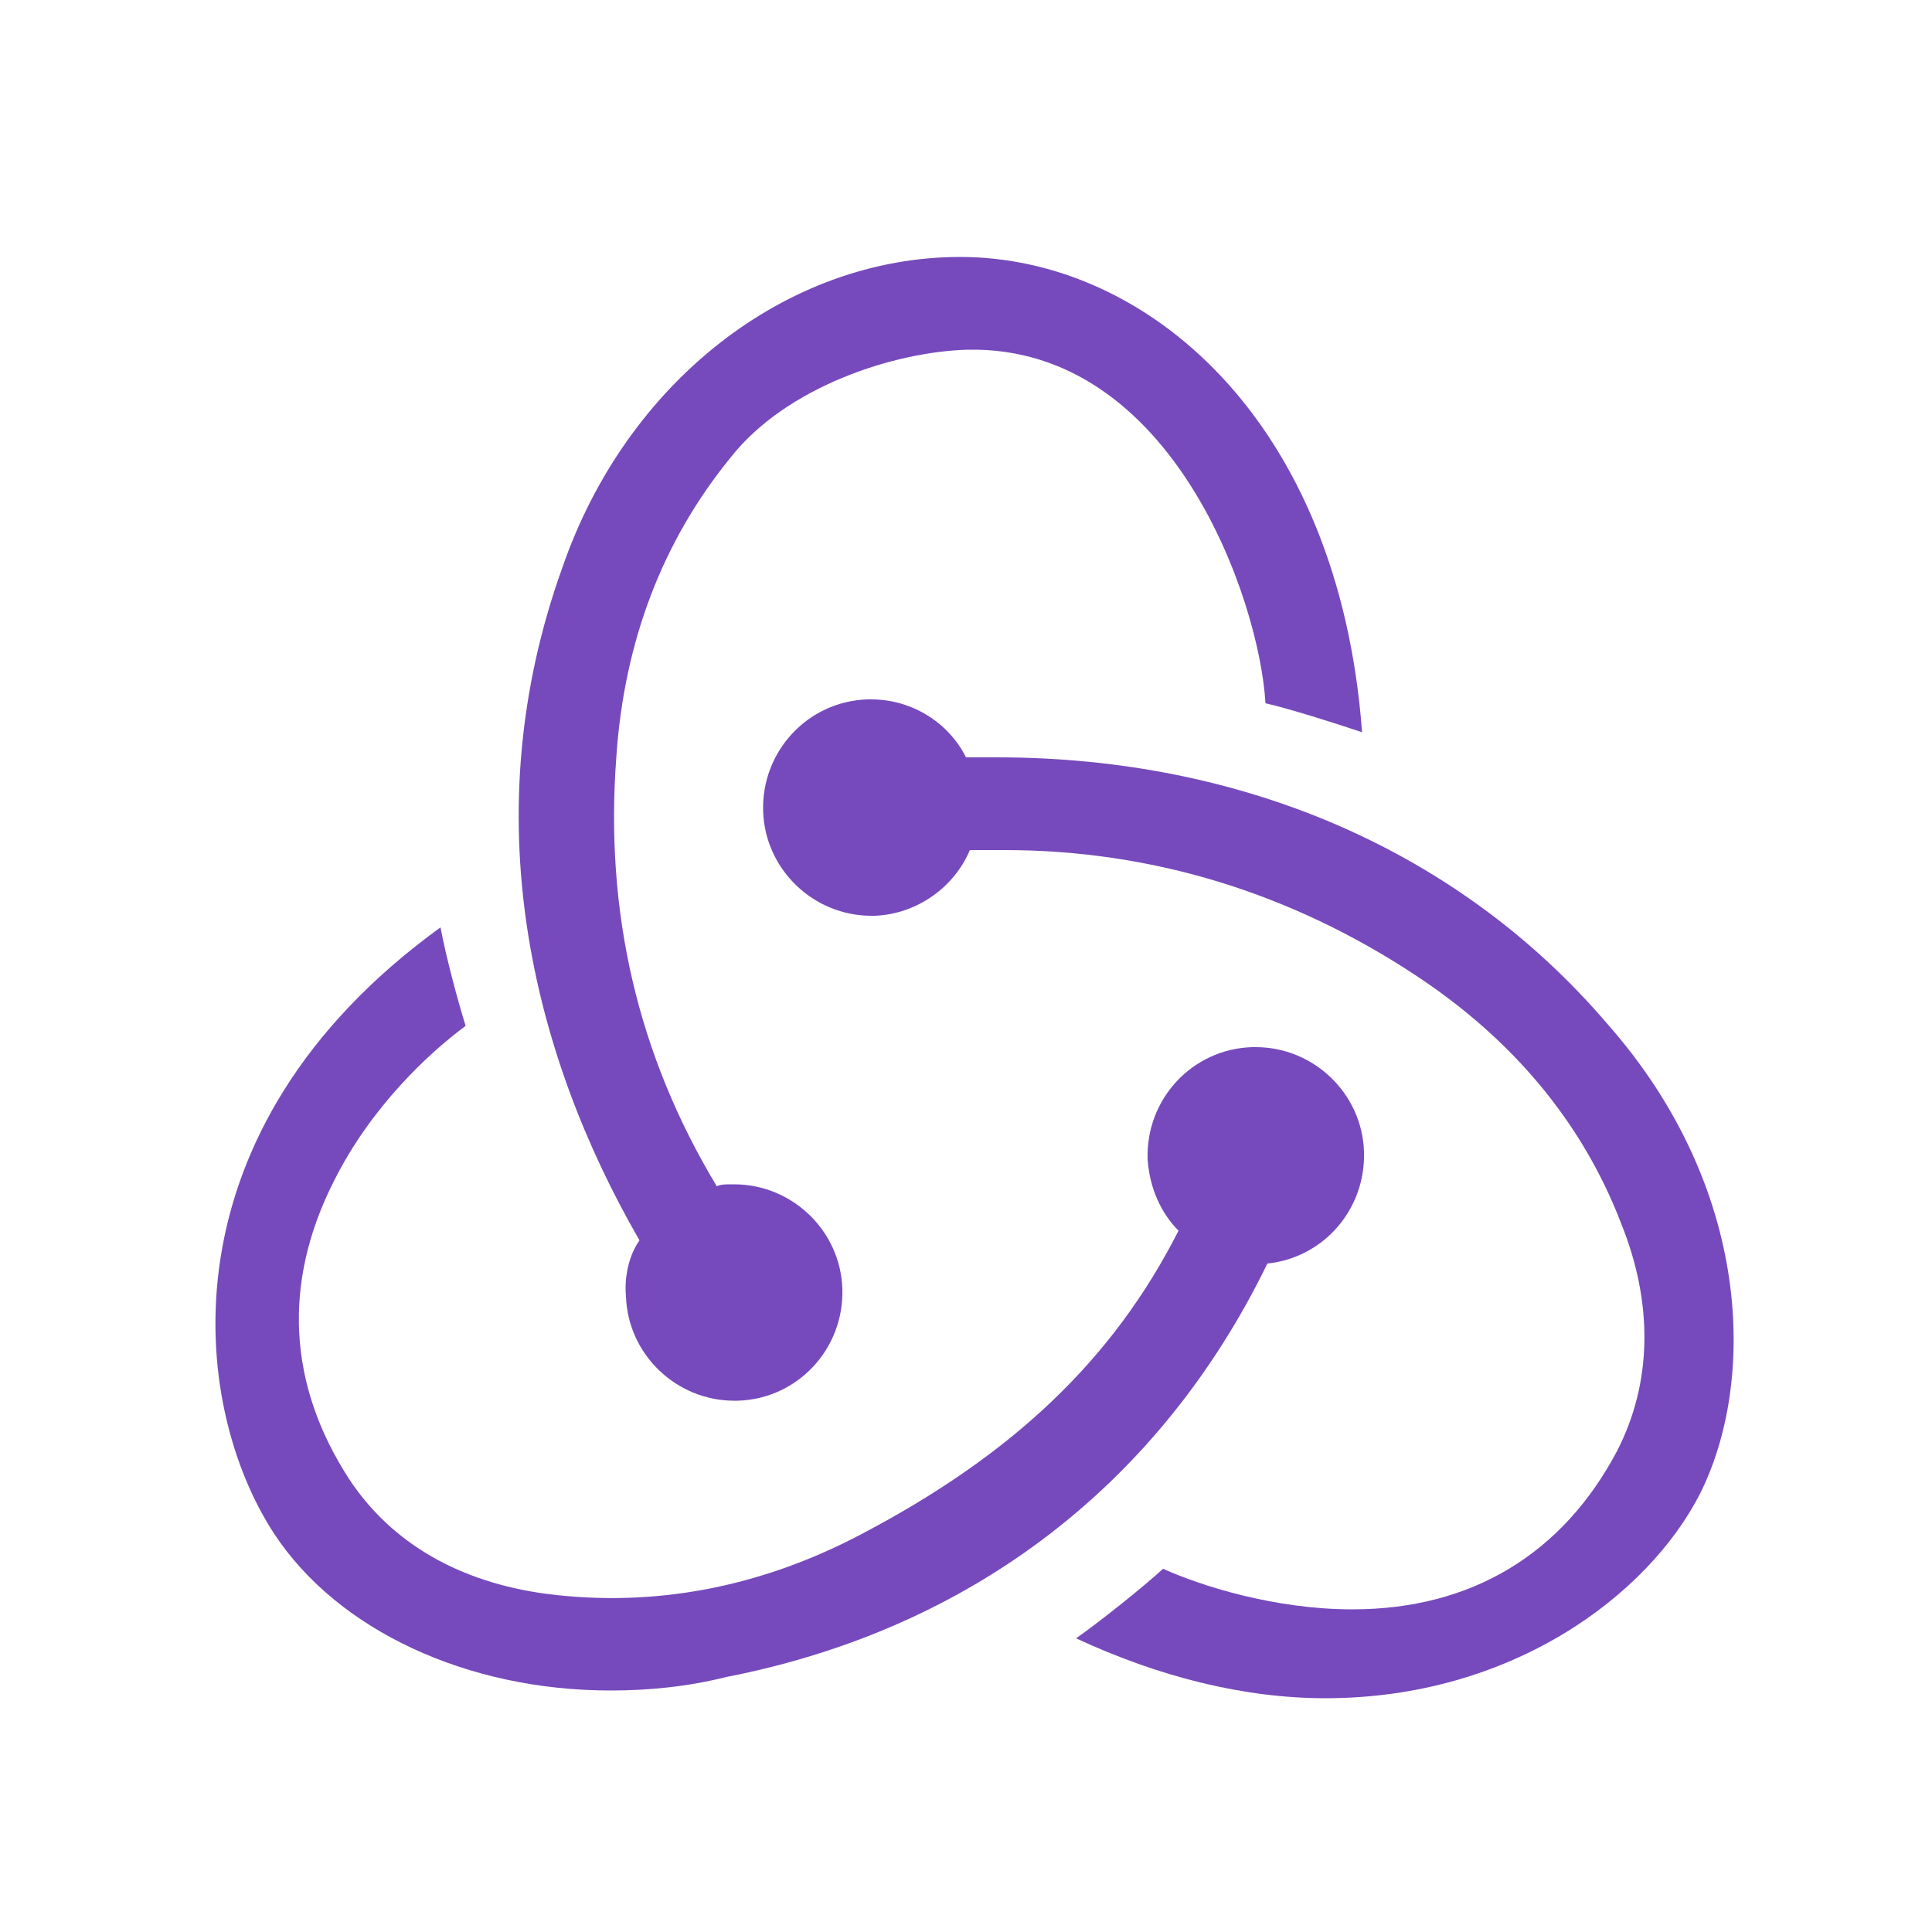
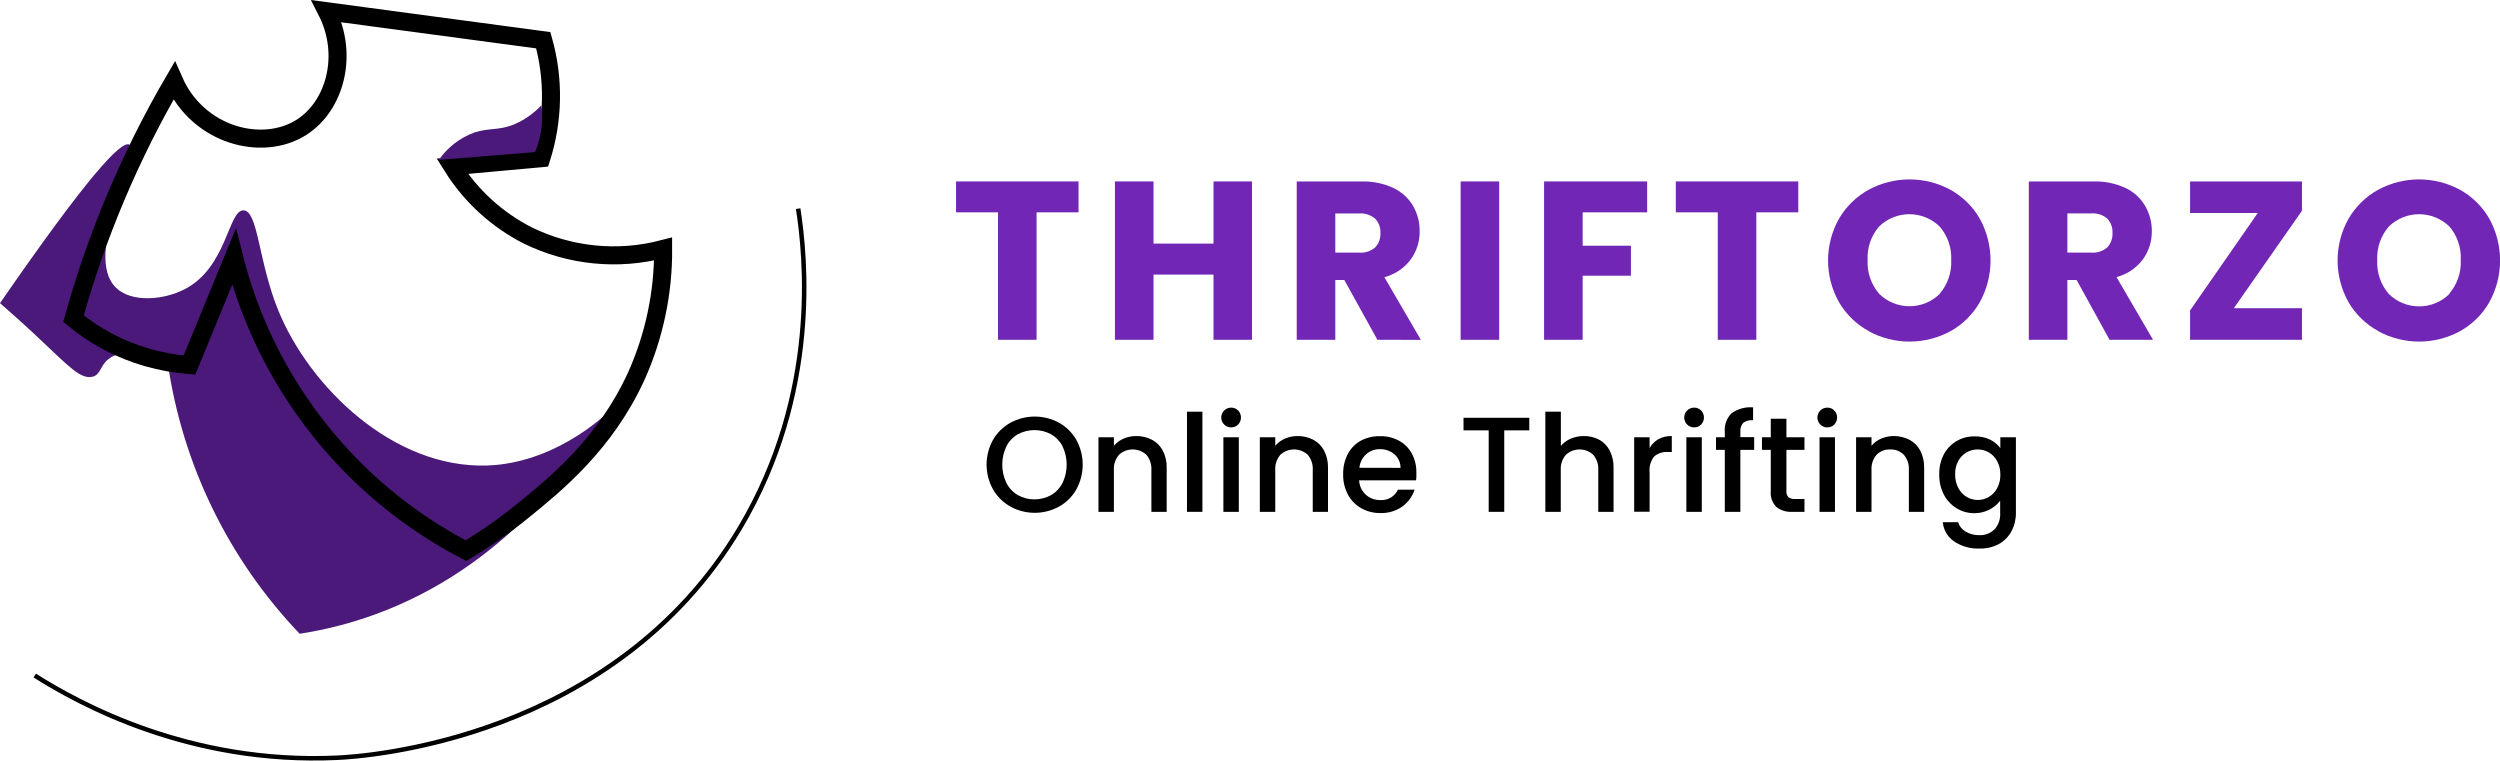
- <svg xmlns="http://www.w3.org/2000/svg" viewBox="0 0 100 100">
-   <g fill="#764ABC">
-     <path d="M65.6 65.4c2.9-.3 5.1-2.8 5-5.8-.1-3-2.6-5.4-5.6-5.4h-.2c-3.1.1-5.5 2.7-5.4 5.8.1 1.5.7 2.8 1.6 3.7-3.4 6.7-8.6 11.6-16.4 15.7-5.3 2.8-10.8 3.8-16.3 3.1-4.5-.6-8-2.6-10.2-5.9-3.2-4.9-3.5-10.2-.8-15.5 1.9-3.8 4.9-6.6 6.8-8-.4-1.3-1-3.5-1.3-5.1-14.5 10.5-13 24.7-8.6 31.4 3.3 5 10 8.1 17.4 8.1 2 0 4-.2 6-.7 12.8-2.5 22.5-10.1 28-21.4z" />
-     <path d="M83.2 53c-7.6-8.9-18.8-13.8-31.6-13.8H50c-.9-1.8-2.8-3-4.9-3h-.2c-3.1.1-5.5 2.7-5.4 5.8.1 3 2.6 5.4 5.6 5.4h.2c2.2-.1 4.1-1.5 4.9-3.4H52c7.6 0 14.8 2.2 21.3 6.5 5 3.3 8.6 7.6 10.6 12.8 1.7 4.2 1.6 8.3-.2 11.8-2.8 5.3-7.5 8.2-13.7 8.2-4 0-7.8-1.2-9.8-2.1-1.1 1-3.1 2.6-4.5 3.6 4.3 2 8.7 3.1 12.9 3.1 9.6 0 16.7-5.3 19.4-10.6 2.9-5.8 2.7-15.8-4.8-24.3z" />
-     <path d="M32.4 67.1c.1 3 2.6 5.4 5.6 5.4h.2c3.1-.1 5.5-2.7 5.4-5.8-.1-3-2.6-5.4-5.6-5.4h-.2c-.2 0-.5 0-.7.1-4.1-6.8-5.8-14.2-5.2-22.2.4-6 2.4-11.2 5.9-15.5 2.9-3.7 8.5-5.5 12.3-5.6 10.6-.2 15.1 13 15.4 18.3 1.3.3 3.5 1 5 1.5-1.2-16.2-11.2-24.6-20.8-24.6-9 0-17.3 6.5-20.6 16.1-4.6 12.8-1.6 25.1 4 34.8-.5.7-.8 1.8-.7 2.9z" />
+ <svg xmlns="http://www.w3.org/2000/svg" viewBox="0 0 554.18 168.59">
+   <defs>
+     <style>.cls-1{fill:#4b1979;}.cls-2,.cls-3{fill:none;stroke:#000;stroke-miterlimit:10;}.cls-2{stroke-width:4px;}.cls-4{fill:#7126b5;}</style>
+   </defs>
+   <g id="Layer_2" data-name="Layer 2">
+     <g id="Layer_1-2" data-name="Layer 1">
+       <path class="cls-1" d="M28.71,32.06C26.9,31,19.28,39.3,0,67.2c2.66,2.32,5.69,5,9,8.15,6.31,5.92,8.92,8.84,11.57,8.14,1.74-.46,1.61-2.38,3.43-3.86,3.28-2.65,8.92-1.08,13.16.66a109.68,109.68,0,0,0,29.27,60.2,88.3,88.3,0,0,0,16.71-4.29c28.58-10.4,44.56-33.06,51.43-44.57C122.76,102,112,103.06,108,103.19c-20.89.68-39.37-17.46-46.27-34.27C57.25,58,57.24,46.75,54,46.63c-3.45-.12-3.62,12.67-13.12,17.51-4.65,2.38-11.72,3-15.17-.37C18.15,56.45,31.52,33.68,28.71,32.06Z" />
+       <path class="cls-2" d="M38.57,17.92A223.63,223.63,0,0,0,16.29,70.63,44.59,44.59,0,0,0,24,75.77a46.2,46.2,0,0,0,18,5.15l9.86-24a101.15,101.15,0,0,0,51.43,65.14A107.72,107.72,0,0,0,116,113.15c7.21-5.85,18.14-14.73,25-29.66a67.91,67.91,0,0,0,6-28.29,43.35,43.35,0,0,1-30-3,42.48,42.48,0,0,1-16.75-15.34L120,35.06a45.48,45.48,0,0,0,.43-26.14l-48-6.43c4.95,9.71,1.82,21-5.57,25.71C58.12,33.8,43.88,30,38.57,17.92Z" />
+       <path class="cls-1" d="M97.29,35.44a16.35,16.35,0,0,1,7.9-6.08c3.3-1.09,5.5-.34,9.08-1.92A18.07,18.07,0,0,0,120,23.35a20.3,20.3,0,0,1,.11,4.37,20,20,0,0,1-1.5,6Z" />
+       <path d="M224,112.3a10.11,10.11,0,0,1-3.87-3.81,11.27,11.27,0,0,1,0-11A10.16,10.16,0,0,1,224,93.7a11.28,11.28,0,0,1,10.74,0,10,10,0,0,1,3.85,3.8,11.41,11.41,0,0,1,0,11,10,10,0,0,1-3.85,3.81,11.21,11.21,0,0,1-10.74,0Zm9-2.55a6.56,6.56,0,0,0,2.54-2.7,9.49,9.49,0,0,0,0-8.11A6.48,6.48,0,0,0,233,96.27a7.79,7.79,0,0,0-7.38,0,6.46,6.46,0,0,0-2.53,2.67,9.4,9.4,0,0,0,0,8.11,6.54,6.54,0,0,0,2.53,2.7,7.64,7.64,0,0,0,7.38,0Z" />
+       <path d="M255.34,97.47a5.75,5.75,0,0,1,2.41,2.4,7.89,7.89,0,0,1,.87,3.84v9.75h-3.39v-9.24a4.81,4.81,0,0,0-1.11-3.41,4.49,4.49,0,0,0-6.07,0,4.77,4.77,0,0,0-1.13,3.41v9.24H243.5V96.93h3.42v1.89a5.68,5.68,0,0,1,2.15-1.59,6.83,6.83,0,0,1,2.77-.57A7.43,7.43,0,0,1,255.34,97.47Z" />
+       <path d="M266.54,91.26v22.2h-3.42V91.26Z" />
+       <path d="M271.37,94.11a2.19,2.19,0,0,1,1.56-3.75,2.08,2.08,0,0,1,1.53.63,2.25,2.25,0,0,1,0,3.12,2.08,2.08,0,0,1-1.53.63A2.12,2.12,0,0,1,271.37,94.11Zm3.24,2.82v16.53h-3.42V96.93Z" />
+       <path d="M291.1,97.47a5.75,5.75,0,0,1,2.41,2.4,7.89,7.89,0,0,1,.87,3.84v9.75H291v-9.24a4.81,4.81,0,0,0-1.11-3.41,4.49,4.49,0,0,0-6.07,0,4.77,4.77,0,0,0-1.13,3.41v9.24h-3.42V96.93h3.42v1.89a5.68,5.68,0,0,1,2.15-1.59,6.83,6.83,0,0,1,2.77-.57A7.43,7.43,0,0,1,291.1,97.47Z" />
+       <path d="M313.91,106.47H301.28a4.59,4.59,0,0,0,1.47,3.18,4.64,4.64,0,0,0,3.24,1.2,4,4,0,0,0,3.9-2.31h3.69a7.42,7.42,0,0,1-2.71,3.73,8,8,0,0,1-4.88,1.46,8.43,8.43,0,0,1-4.24-1.07,7.58,7.58,0,0,1-2.94-3,9.13,9.13,0,0,1-1.07-4.48,9.39,9.39,0,0,1,1-4.49,7.27,7.27,0,0,1,2.91-3,8.64,8.64,0,0,1,4.3-1,8.42,8.42,0,0,1,4.17,1,7.19,7.19,0,0,1,2.85,2.86,8.65,8.65,0,0,1,1,4.25A10.69,10.69,0,0,1,313.91,106.47Zm-3.45-2.76a3.89,3.89,0,0,0-1.35-3,4.83,4.83,0,0,0-3.27-1.14,4.39,4.39,0,0,0-3,1.12,4.71,4.71,0,0,0-1.5,3Z" />
+       <path d="M339,92.61V95.4h-5.55v18.06H330V95.4h-5.58V92.61Z" />
+       <path d="M354.49,97.47a5.77,5.77,0,0,1,2.34,2.4,8,8,0,0,1,.85,3.84v9.75h-3.39v-9.24a4.81,4.81,0,0,0-1.11-3.41,4.49,4.49,0,0,0-6.07,0,4.77,4.77,0,0,0-1.13,3.41v9.24h-3.42V91.26H346v7.59a5.68,5.68,0,0,1,2.21-1.62,7.35,7.35,0,0,1,2.92-.57A7,7,0,0,1,354.49,97.47Z" />
+       <path d="M367.59,97.36a5.92,5.92,0,0,1,3-.7v3.54h-.87a4.18,4.18,0,0,0-3.05,1,4.88,4.88,0,0,0-1,3.54v8.7h-3.42V96.93h3.42v2.4A5.37,5.37,0,0,1,367.59,97.36Z" />
+       <path d="M374,94.11a2.19,2.19,0,0,1,1.56-3.75,2.08,2.08,0,0,1,1.53.63,2.25,2.25,0,0,1,0,3.12,2.08,2.08,0,0,1-1.53.63A2.12,2.12,0,0,1,374,94.11Zm3.24,2.82v16.53h-3.42V96.93Z" />
+       <path d="M388.85,99.72h-3.06v13.74h-3.45V99.72h-1.95V96.93h1.95V95.76a5.21,5.21,0,0,1,1.51-4.16,7.2,7.2,0,0,1,4.76-1.3v2.85a3.21,3.21,0,0,0-2.19.58,2.7,2.7,0,0,0-.63,2v1.17h3.06Z" />
+       <path d="M396,99.72v9.15a1.74,1.74,0,0,0,.43,1.33,2.18,2.18,0,0,0,1.49.41H400v2.85h-2.7a5.2,5.2,0,0,1-3.54-1.08,4.45,4.45,0,0,1-1.23-3.51V99.72h-1.95V96.93h1.95V92.82H396v4.11h4v2.79Z" />
+       <path d="M403.52,94.11a2.19,2.19,0,0,1,1.56-3.75,2.08,2.08,0,0,1,1.53.63,2.25,2.25,0,0,1,0,3.12,2.08,2.08,0,0,1-1.53.63A2.12,2.12,0,0,1,403.52,94.11Zm3.24,2.82v16.53h-3.42V96.93Z" />
+       <path d="M423.24,97.47a5.77,5.77,0,0,1,2.42,2.4,7.89,7.89,0,0,1,.87,3.84v9.75h-3.39v-9.24a4.81,4.81,0,0,0-1.11-3.41,4,4,0,0,0-3-1.18,4,4,0,0,0-3.05,1.18,4.77,4.77,0,0,0-1.12,3.41v9.24h-3.42V96.93h3.42v1.89A5.64,5.64,0,0,1,417,97.23a6.88,6.88,0,0,1,2.78-.57A7.39,7.39,0,0,1,423.24,97.47Z" />
+       <path d="M441.09,97.42a6.57,6.57,0,0,1,2.33,1.91v-2.4h3.45v16.8a8.43,8.43,0,0,1-1,4.06,7,7,0,0,1-2.78,2.81,8.69,8.69,0,0,1-4.33,1,9.41,9.41,0,0,1-5.58-1.58,5.8,5.8,0,0,1-2.52-4.27h3.39a3.66,3.66,0,0,0,1.66,2.08,5.66,5.66,0,0,0,3.05.8,4.54,4.54,0,0,0,3.34-1.26,4.92,4.92,0,0,0,1.28-3.66V111a7.16,7.16,0,0,1-5.73,2.76,7.42,7.42,0,0,1-3.95-1.1,7.73,7.73,0,0,1-2.82-3.06,9.39,9.39,0,0,1-1-4.45,9.15,9.15,0,0,1,1-4.41,7.52,7.52,0,0,1,6.77-4A7.31,7.31,0,0,1,441.09,97.42Zm1.62,4.79a4.94,4.94,0,0,0-1.84-1.92,4.83,4.83,0,0,0-2.46-.66,4.85,4.85,0,0,0-4.31,2.53,5.92,5.92,0,0,0-.7,3,6.16,6.16,0,0,0,.7,3,5,5,0,0,0,1.86,2,4.83,4.83,0,0,0,4.91,0,4.93,4.93,0,0,0,1.84-1.94,6.05,6.05,0,0,0,.71-3A6,6,0,0,0,442.71,102.21Z" />
+       <path class="cls-3" d="M7.7,149.75c9.73,6.15,34.23,19.76,67.08,18.22,5.93-.27,61.23-3.8,89.29-51,17.74-29.87,14.49-60.21,12.86-70.72" />
+       <path class="cls-4" d="M239.08,40.22v6.85h-9.3V75.32h-8.55V47.07h-9.3V40.22Z" />
+       <path class="cls-4" d="M277.53,40.22v35.1H269V60.87h-13.3V75.32h-8.55V40.22h8.55V54H269V40.22Z" />
+       <path class="cls-4" d="M305.33,75.32,298,62.07h-2V75.32h-8.55V40.22h14.35a15.9,15.9,0,0,1,7.08,1.45,9.93,9.93,0,0,1,4.37,4,11,11,0,0,1,1.45,5.62,10.42,10.42,0,0,1-2,6.25,10.63,10.63,0,0,1-5.83,3.9l8.1,13.9ZM296,56h5.3a4.84,4.84,0,0,0,3.53-1.15A4.36,4.36,0,0,0,306,51.62a4.23,4.23,0,0,0-1.17-3.15,4.88,4.88,0,0,0-3.53-1.15H296Z" />
+       <path class="cls-4" d="M332.33,40.22v35.1h-8.55V40.22Z" />
+       <path class="cls-4" d="M365.13,40.22v6.85h-14.3v7.4h10.7v6.65h-10.7v14.2h-8.55V40.22Z" />
+       <path class="cls-4" d="M398.63,40.22v6.85h-9.3V75.32h-8.55V47.07h-9.3V40.22Z" />
+       <path class="cls-4" d="M414.21,73.37A17.11,17.11,0,0,1,407.66,67a18.88,18.88,0,0,1,0-18.53,17.27,17.27,0,0,1,6.55-6.4,19.05,19.05,0,0,1,18.15,0,17,17,0,0,1,6.5,6.4,19.19,19.19,0,0,1,0,18.53,17,17,0,0,1-6.5,6.42,19,19,0,0,1-18.12,0Zm15.8-8.3a10.63,10.63,0,0,0,2.52-7.4A10.61,10.61,0,0,0,430,50.25a9.62,9.62,0,0,0-13.5,0A10.58,10.58,0,0,0,414,57.67a10.59,10.59,0,0,0,2.53,7.43,9.57,9.57,0,0,0,13.5,0Z" />
+       <path class="cls-4" d="M467.63,75.32l-7.3-13.25h-2.05V75.32h-8.55V40.22h14.35a15.9,15.9,0,0,1,7.08,1.45,9.93,9.93,0,0,1,4.37,4A11,11,0,0,1,477,51.27a10.49,10.49,0,0,1-2,6.25,10.63,10.63,0,0,1-5.83,3.9l8.1,13.9ZM458.28,56h5.3a4.86,4.86,0,0,0,3.53-1.15,4.36,4.36,0,0,0,1.17-3.25,4.23,4.23,0,0,0-1.17-3.15,4.9,4.9,0,0,0-3.53-1.15h-5.3Z" />
+       <path class="cls-4" d="M495.18,68.32h15.1v7h-24.8v-6.5l15-21.6h-15v-7h24.8v6.5Z" />
+       <path class="cls-4" d="M527.16,73.37A17.11,17.11,0,0,1,520.61,67a18.88,18.88,0,0,1,0-18.53,17.27,17.27,0,0,1,6.55-6.4,19.05,19.05,0,0,1,18.15,0,17,17,0,0,1,6.5,6.4,19.19,19.19,0,0,1,0,18.53,17.05,17.05,0,0,1-6.5,6.42,19,19,0,0,1-18.12,0Zm15.8-8.3a10.63,10.63,0,0,0,2.52-7.4A10.61,10.61,0,0,0,543,50.25a9.62,9.62,0,0,0-13.5,0,10.58,10.58,0,0,0-2.53,7.45,10.59,10.59,0,0,0,2.53,7.43,9.57,9.57,0,0,0,13.5,0Z" />
+     </g>
  </g>
</svg>
